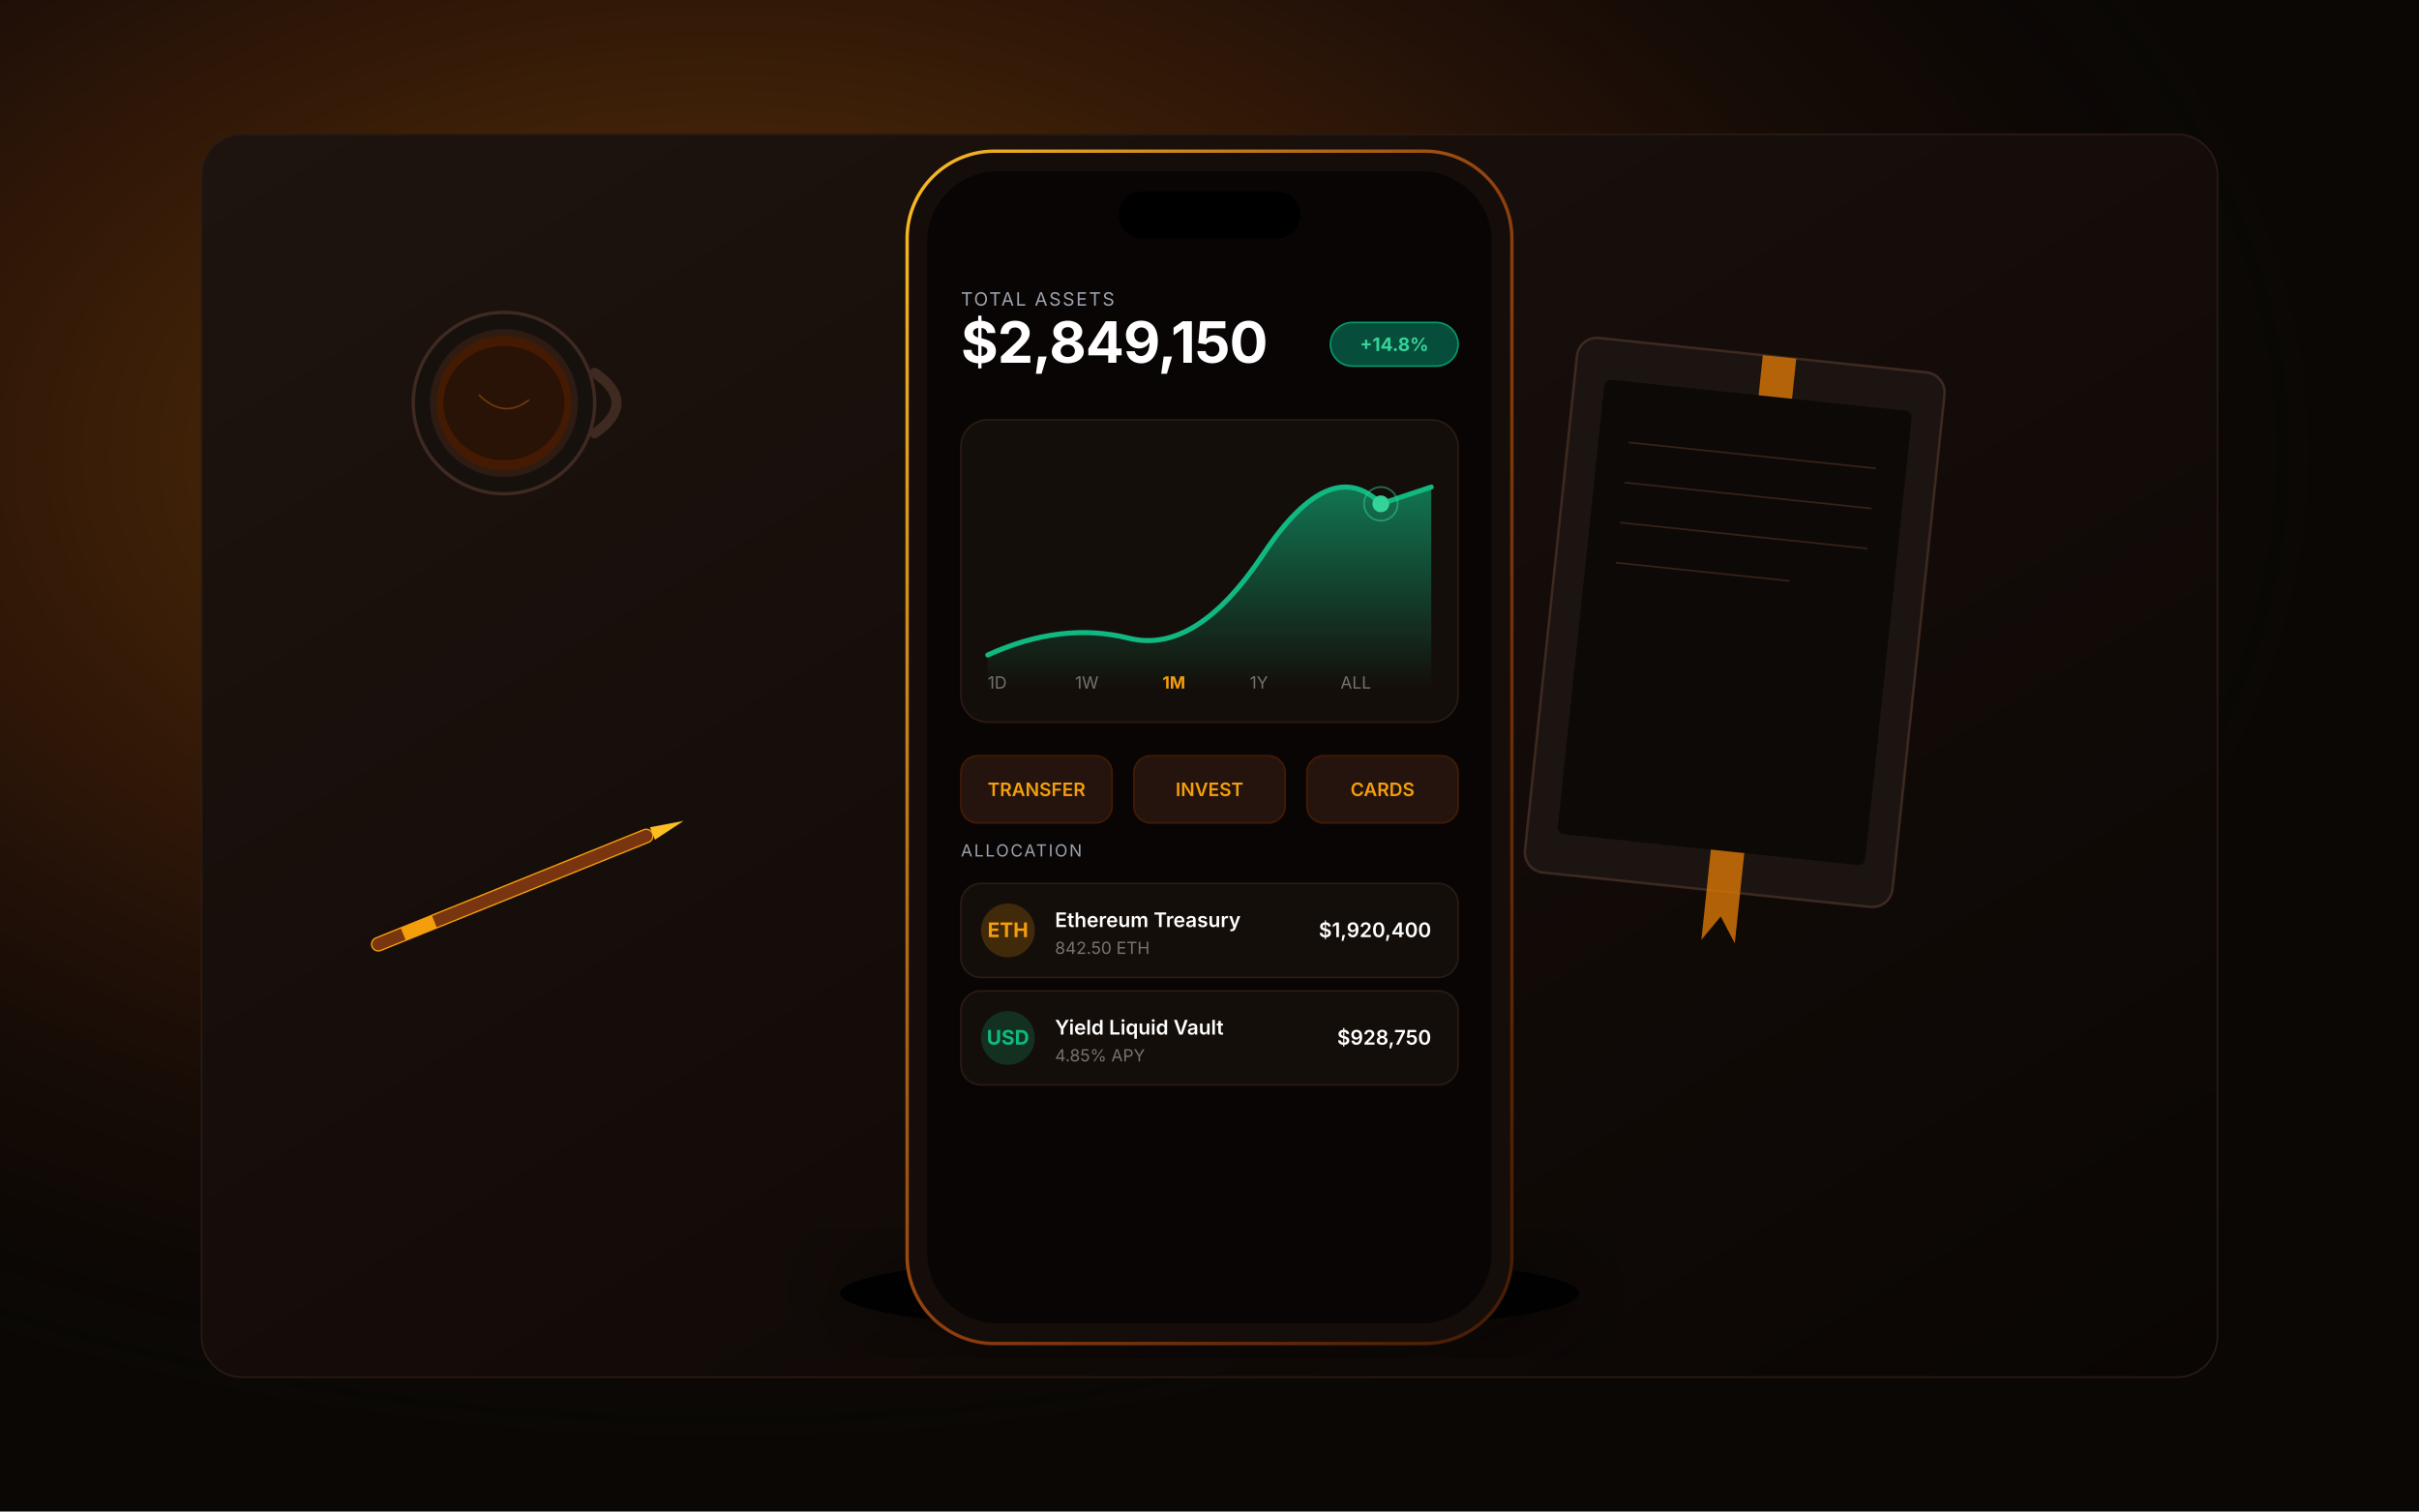
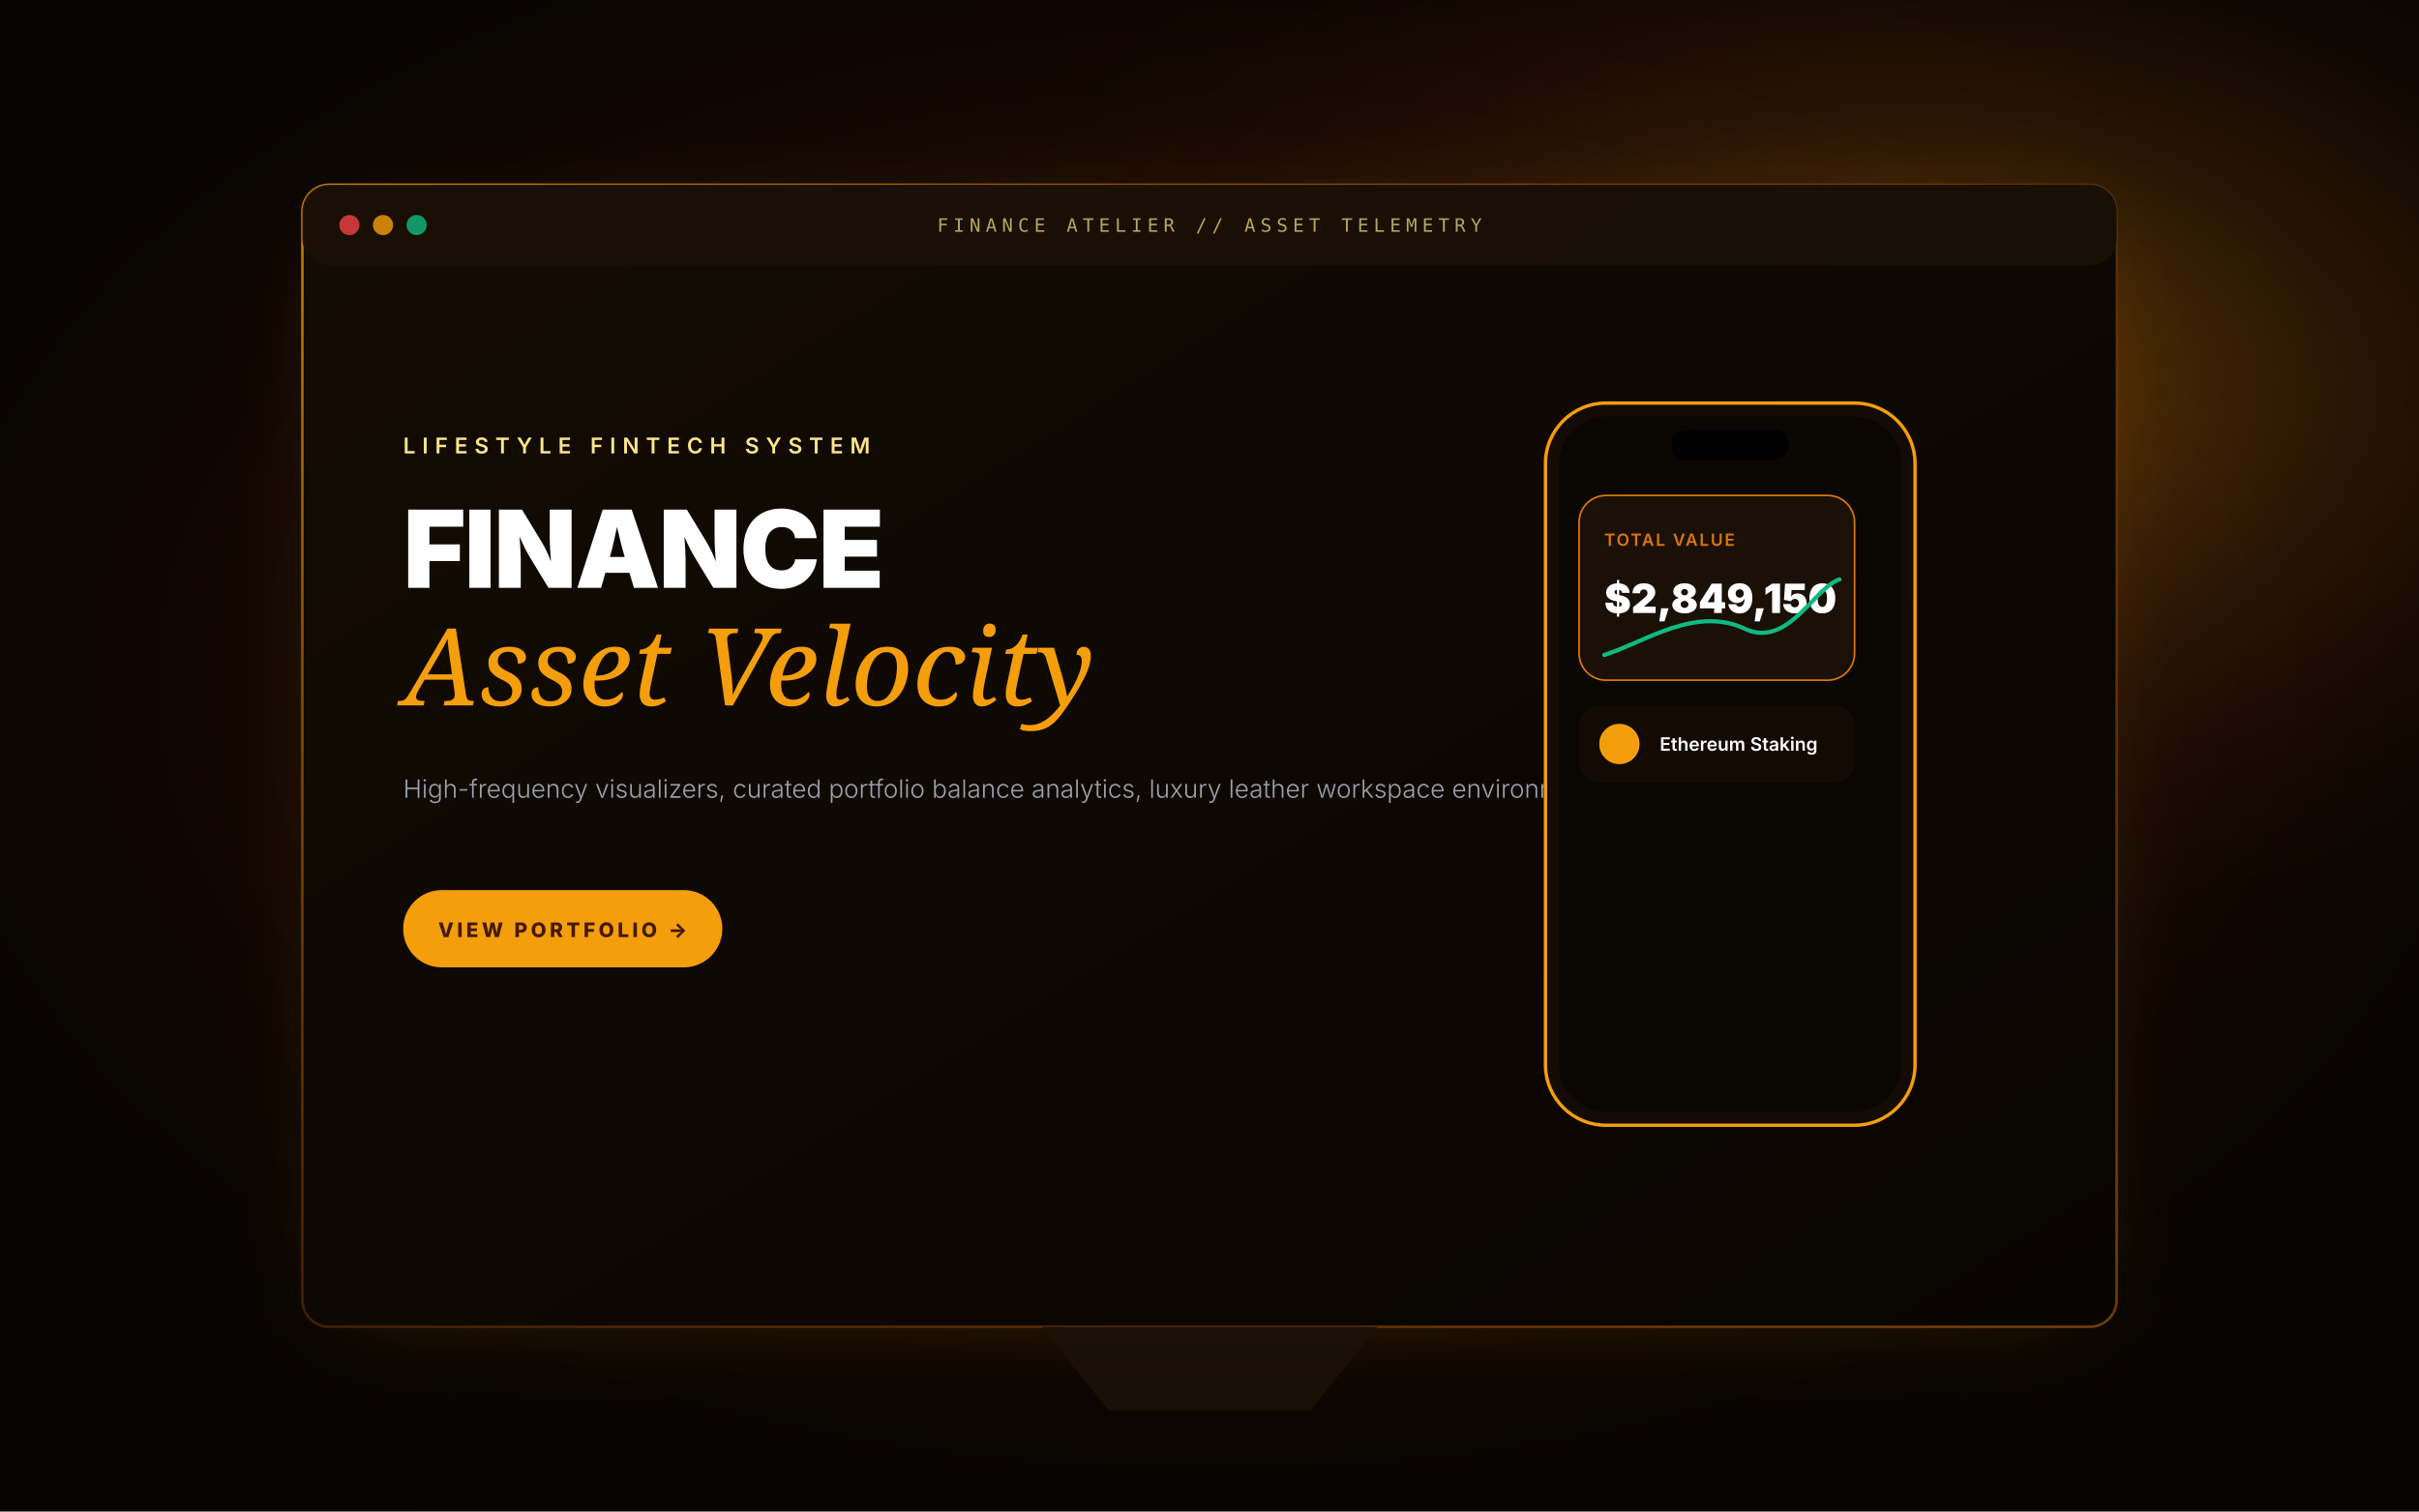
<svg xmlns="http://www.w3.org/2000/svg" width="1440" height="900" viewBox="0 0 1440 900" fill="none">
  <defs>
-     <radialGradient id="fn_warm_sun" cx="30%" cy="30%" r="70%">
-       <stop offset="0%" stop-color="#D97706" stop-opacity="0.45" />
-       <stop offset="50%" stop-color="#78350F" stop-opacity="0.3" />
-       <stop offset="100%" stop-color="#080503" stop-opacity="0" />
+     <radialGradient id="fn_amb_amber" cx="50%" cy="45%" r="65%">
+       <stop offset="0%" stop-color="#D97706" stop-opacity="0.5" />
+       <stop offset="50%" stop-color="#451A03" stop-opacity="0.32" />
+       <stop offset="100%" stop-color="#080301" stop-opacity="0" />
    </radialGradient>
-     <linearGradient id="fn_desk_surface" x1="0%" y1="0%" x2="100%" y2="100%">
-       <stop offset="0%" stop-color="#1E140F" />
-       <stop offset="60%" stop-color="#120B08" />
-       <stop offset="100%" stop-color="#0A0604" />
+     <radialGradient id="fn_amb_gold" cx="80%" cy="25%" r="45%">
+       <stop offset="0%" stop-color="#F59E0B" stop-opacity="0.35" />
+       <stop offset="60%" stop-color="#78350F" stop-opacity="0.1" />
+       <stop offset="100%" stop-color="transparent" />
+     </radialGradient>
+     <linearGradient id="fn_card_bg" x1="0%" y1="0%" x2="100%" y2="100%">
+       <stop offset="0%" stop-color="#140C04" />
+       <stop offset="100%" stop-color="#080401" />
    </linearGradient>
-     <linearGradient id="fn_phone_rim" x1="0%" y1="0%" x2="100%" y2="100%">
-       <stop offset="0%" stop-color="#FBBF24" />
-       <stop offset="50%" stop-color="#92400E" />
-       <stop offset="100%" stop-color="#451A03" />
+     <linearGradient id="fn_border_glow" x1="0%" y1="0%" x2="100%" y2="100%">
+       <stop offset="0%" stop-color="#F59E0B" stop-opacity="0.8" />
+       <stop offset="50%" stop-color="#B45309" stop-opacity="0.3" />
+       <stop offset="100%" stop-color="#D97706" stop-opacity="0.5" />
    </linearGradient>
-     <linearGradient id="fn_chart_grad" x1="0%" y1="0%" x2="0%" y2="100%">
-       <stop offset="0%" stop-color="#10B981" stop-opacity="0.6" />
-       <stop offset="100%" stop-color="#10B981" stop-opacity="0.0" />
-     </linearGradient>
-     <filter id="fn_soft_shadow" x="-30%" y="-30%" width="160%" height="160%">
-       <feGaussianBlur stdDeviation="35" result="blur" />
+     <filter id="fn_glow" x="-20%" y="-20%" width="140%" height="140%">
+       <feGaussianBlur stdDeviation="28" result="blur" />
      <feComposite in="SourceGraphic" in2="blur" operator="over" />
    </filter>
  </defs>
-   <rect width="1440" height="900" fill="#0A0705" />
-   <rect width="1440" height="900" fill="url(#fn_warm_sun)" />
-   <rect x="120" y="80" width="1200" height="740" rx="24" fill="url(#fn_desk_surface)" stroke="#2B1A13" stroke-width="1" />
-   <g transform="translate(940, 200) rotate(6)">
-     <rect x="0" y="0" width="220" height="320" rx="12" fill="#1C1410" stroke="#3D2920" stroke-width="1.5" />
-     <path d="M 110 0 L 110 350 L 120 335 L 130 350 L 130 0 Z" fill="#D97706" opacity="0.8" />
-     <rect x="18" y="24" width="184" height="272" rx="4" fill="#0D0907" />
-     <line x1="36" y1="60" x2="184" y2="60" stroke="#362218" stroke-width="1" />
-     <line x1="36" y1="84" x2="184" y2="84" stroke="#362218" stroke-width="1" />
-     <line x1="36" y1="108" x2="184" y2="108" stroke="#362218" stroke-width="1" />
-     <line x1="36" y1="132" x2="140" y2="132" stroke="#362218" stroke-width="1" />
-   </g>
-   <g transform="translate(240, 180)">
-     <circle cx="60" cy="60" r="54" fill="#17110E" stroke="#3E2A21" stroke-width="2" />
-     <circle cx="60" cy="60" r="44" fill="#2E1B12" />
-     <circle cx="60" cy="60" r="40" fill="#451A03" />
-     <ellipse cx="60" cy="60" rx="36" ry="34" fill="#291206" />
-     <path d="M 45 55 Q 60 70 75 58" stroke="#D97706" stroke-width="1" opacity="0.4" fill="none" />
-     <path d="M 114 42 Q 140 60 114 78" stroke="#3E2A21" stroke-width="6" fill="none" stroke-linecap="round" />
-   </g>
-   <g transform="translate(220, 560) rotate(-22)">
-     <rect x="0" y="0" width="180" height="8" rx="4" fill="#78350F" stroke="#F59E0B" stroke-width="0.8" />
-     <polygon points="180,0 200,4 180,8" fill="#FBBF24" />
-     <rect x="20" y="0" width="20" height="8" fill="#F59E0B" />
-   </g>
-   <g transform="translate(540, 90)">
-     <ellipse cx="180" cy="680" rx="220" ry="24" fill="#000000" opacity="0.9" filter="url(#fn_soft_shadow)" />
-     <rect x="0" y="0" width="360" height="710" rx="52" fill="#140D09" stroke="url(#fn_phone_rim)" stroke-width="2" />
-     <rect x="12" y="12" width="336" height="686" rx="42" fill="#080504" />
-     <rect x="126" y="24" width="108" height="28" rx="14" fill="#000000" />
-     <g transform="translate(32, 70)">
-       <g>
-         <text x="0" y="22" fill="#9CA3AF" font-family="-apple-system, sans-serif" font-size="11" letter-spacing="1">TOTAL ASSETS</text>
-         <text x="0" y="56" fill="#FFFFFF" font-family="-apple-system, sans-serif" font-size="34" font-weight="700" letter-spacing="-0.5">$2,849,150</text>
-         <rect x="220" y="32" width="76" height="26" rx="13" fill="#064E3B" stroke="#059669" stroke-width="1" />
-         <text x="258" y="49" fill="#34D399" font-family="-apple-system, sans-serif" font-size="11" font-weight="700" text-anchor="middle">+14.8%</text>
-       </g>
-       <g transform="translate(0, 90)">
-         <rect x="0" y="0" width="296" height="180" rx="16" fill="#140E0A" stroke="#2B1A12" stroke-width="1" />
-         <path d="M 16 140 Q 60 120 100 130 T 180 80 T 250 50 L 280 40 L 280 160 L 16 160 Z" fill="url(#fn_chart_grad)" />
-         <path d="M 16 140 Q 60 120 100 130 T 180 80 T 250 50 L 280 40" fill="none" stroke="#10B981" stroke-width="3" stroke-linecap="round" />
-         <circle cx="250" cy="50" r="5" fill="#34D399" />
-         <circle cx="250" cy="50" r="10" stroke="#34D399" stroke-width="1" opacity="0.5" />
-         <g transform="translate(16, 146)" font-family="-apple-system, sans-serif" font-size="10" fill="#78716C">
-           <text x="0" y="14">1D</text>
-           <text x="52" y="14">1W</text>
-           <text x="104" y="14" fill="#F59E0B" font-weight="700">1M</text>
-           <text x="156" y="14">1Y</text>
-           <text x="210" y="14">ALL</text>
-         </g>
-       </g>
-       <g transform="translate(0, 290)">
-         <rect x="0" y="0" width="90" height="40" rx="10" fill="#24140D" stroke="#451A03" stroke-width="1" />
-         <text x="45" y="24" fill="#F59E0B" font-family="-apple-system, sans-serif" font-size="11" font-weight="600" text-anchor="middle">TRANSFER</text>
-         <rect x="103" y="0" width="90" height="40" rx="10" fill="#24140D" stroke="#451A03" stroke-width="1" />
-         <text x="148" y="24" fill="#F59E0B" font-family="-apple-system, sans-serif" font-size="11" font-weight="600" text-anchor="middle">INVEST</text>
-         <rect x="206" y="0" width="90" height="40" rx="10" fill="#24140D" stroke="#451A03" stroke-width="1" />
-         <text x="251" y="24" fill="#F59E0B" font-family="-apple-system, sans-serif" font-size="11" font-weight="600" text-anchor="middle">CARDS</text>
-       </g>
-       <g transform="translate(0, 350)">
-         <text x="0" y="0" fill="#9CA3AF" font-family="-apple-system, sans-serif" font-size="10" letter-spacing="1">ALLOCATION</text>
-         <g transform="translate(0, 16)">
-           <rect x="0" y="0" width="296" height="56" rx="12" fill="#140E0A" stroke="#2B1A12" stroke-width="1" />
-           <circle cx="28" cy="28" r="16" fill="#F59E0B" fill-opacity="0.2" />
-           <text x="28" y="32" fill="#F59E0B" font-family="-apple-system, sans-serif" font-size="12" font-weight="700" text-anchor="middle">ETH</text>
-           <text x="56" y="26" fill="#FFFFFF" font-family="-apple-system, sans-serif" font-size="12" font-weight="600">Ethereum Treasury</text>
-           <text x="56" y="42" fill="#78716C" font-family="-apple-system, sans-serif" font-size="10">842.50 ETH</text>
-           <text x="280" y="32" fill="#FFFFFF" font-family="-apple-system, sans-serif" font-size="12" font-weight="600" text-anchor="end">$1,920,400</text>
-         </g>
-         <g transform="translate(0, 80)">
-           <rect x="0" y="0" width="296" height="56" rx="12" fill="#140E0A" stroke="#2B1A12" stroke-width="1" />
-           <circle cx="28" cy="28" r="16" fill="#10B981" fill-opacity="0.2" />
-           <text x="28" y="32" fill="#10B981" font-family="-apple-system, sans-serif" font-size="12" font-weight="700" text-anchor="middle">USD</text>
-           <text x="56" y="26" fill="#FFFFFF" font-family="-apple-system, sans-serif" font-size="12" font-weight="600">Yield Liquid Vault</text>
-           <text x="56" y="42" fill="#78716C" font-family="-apple-system, sans-serif" font-size="10">4.85% APY</text>
-           <text x="280" y="32" fill="#FFFFFF" font-family="-apple-system, sans-serif" font-size="12" font-weight="600" text-anchor="end">$928,750</text>
-         </g>
+   <rect width="1440" height="900" fill="#060301" />
+   <rect width="1440" height="900" fill="url(#fn_amb_amber)" />
+   <rect width="1440" height="900" fill="url(#fn_amb_gold)" />
+   <g transform="translate(180, 110)">
+     <rect x="20" y="30" width="1040" height="640" rx="18" fill="#D97706" opacity="0.22" filter="url(#fn_glow)" />
+     <rect x="0" y="0" width="1080" height="680" rx="16" fill="url(#fn_card_bg)" stroke="url(#fn_border_glow)" stroke-width="1.5" />
+     <rect x="0" y="0" width="1080" height="48" rx="16" fill="#1A1006" fill-opacity="0.9" />
+     <circle cx="28" cy="24" r="6" fill="#EF4444" opacity="0.8" />
+     <circle cx="48" cy="24" r="6" fill="#F59E0B" opacity="0.8" />
+     <circle cx="68" cy="24" r="6" fill="#10B981" opacity="0.8" />
+     <text x="540" y="28" fill="#FDE68A" font-family="'JetBrains Mono', monospace" font-size="11" letter-spacing="3" text-anchor="middle" opacity="0.7">FINANCE ATELIER // ASSET TELEMETRY</text>
+     <g transform="translate(60, 90)">
+       <text x="0" y="70" fill="#FDE68A" font-family="'Inter', sans-serif" font-size="13" font-weight="600" letter-spacing="4">LIFESTYLE FINTECH SYSTEM</text>
+       <text x="0" y="150" fill="#FFFFFF" font-family="'Inter', sans-serif" font-size="64" font-weight="900" letter-spacing="-1">FINANCE</text>
+       <text x="0" y="220" fill="#F59E0B" font-family="'Bodoni MT', 'Didot', Georgia, serif" font-size="64" font-weight="400" font-style="italic">Asset Velocity</text>
+       <text x="0" y="275" fill="#9CA3AF" font-family="'Inter', sans-serif" font-size="15" font-weight="300" max-width="400">High-frequency visualizers, curated portfolio balance analytics, luxury leather workspace environments, and ledger telemetry.</text>
+       <rect x="0" y="330" width="190" height="46" rx="23" fill="#F59E0B" />
+       <text x="95" y="358" fill="#451A03" font-family="'Inter', sans-serif" font-size="12" font-weight="800" letter-spacing="2" text-anchor="middle">VIEW PORTFOLIO →</text>
+       <g transform="translate(680, 40)">
+         <rect x="0" y="0" width="220" height="430" rx="36" fill="#140C04" stroke="#F59E0B" stroke-width="2" />
+         <rect x="8" y="8" width="204" height="414" rx="28" fill="#0A0602" />
+         <rect x="75" y="16" width="70" height="18" rx="9" fill="#000000" />
+         <rect x="20" y="55" width="164" height="110" rx="16" fill="#1A1006" stroke="#D97706" stroke-width="1" />
+         <text x="35" y="85" fill="#D97706" font-family="'Inter', sans-serif" font-size="10" font-weight="600" letter-spacing="1">TOTAL VALUE</text>
+         <text x="35" y="125" fill="#FFFFFF" font-family="'Inter', sans-serif" font-size="24" font-weight="900">$2,849,150</text>
+         <path d="M 35 150 C 60 142, 90 120, 120 135 C 145 145, 160 110, 175 105" stroke="#10B981" stroke-width="2.5" stroke-linecap="round" fill="none" />
+         <rect x="20" y="180" width="164" height="46" rx="12" fill="#120A03" />
+         <circle cx="44" cy="203" r="12" fill="#F59E0B" />
+         <text x="68" y="207" fill="#FFFFFF" font-family="'Inter', sans-serif" font-size="11" font-weight="600">Ethereum Staking</text>
      </g>
    </g>
+     <path d="M 440 680 L 480 730 L 600 730 L 640 680 Z" fill="#1A1006" opacity="0.85" />
  </g>
</svg>
